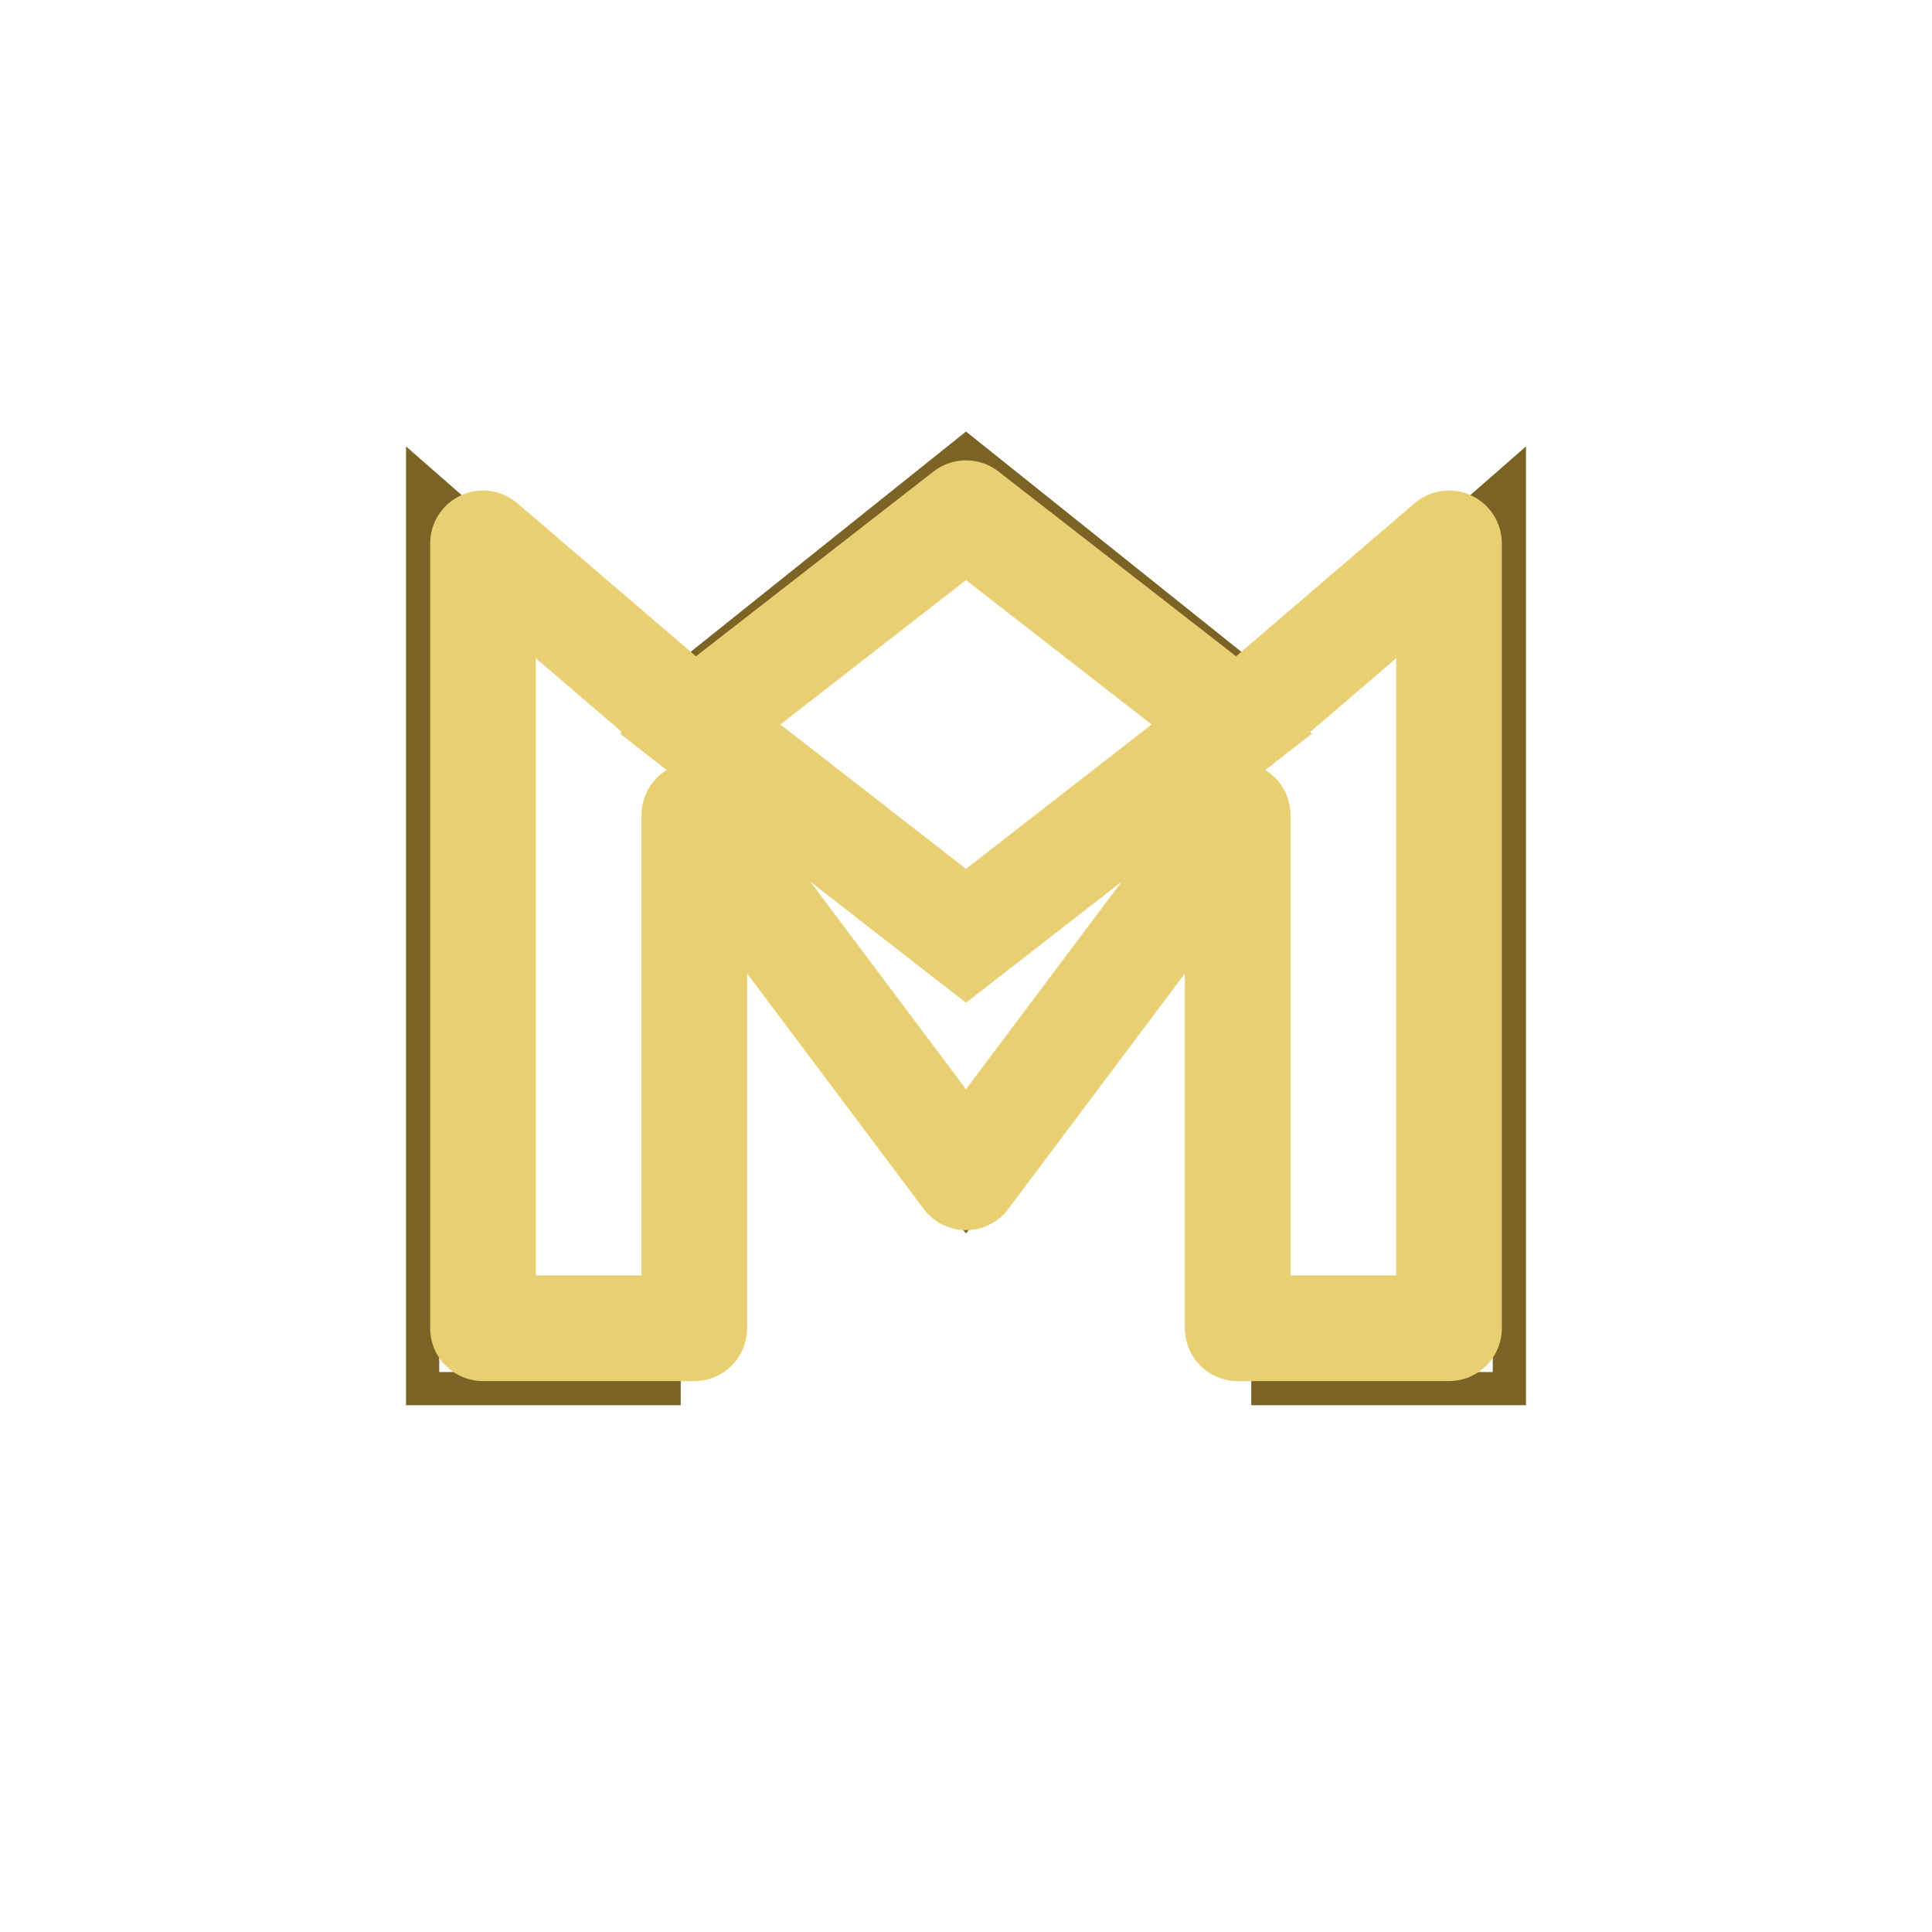
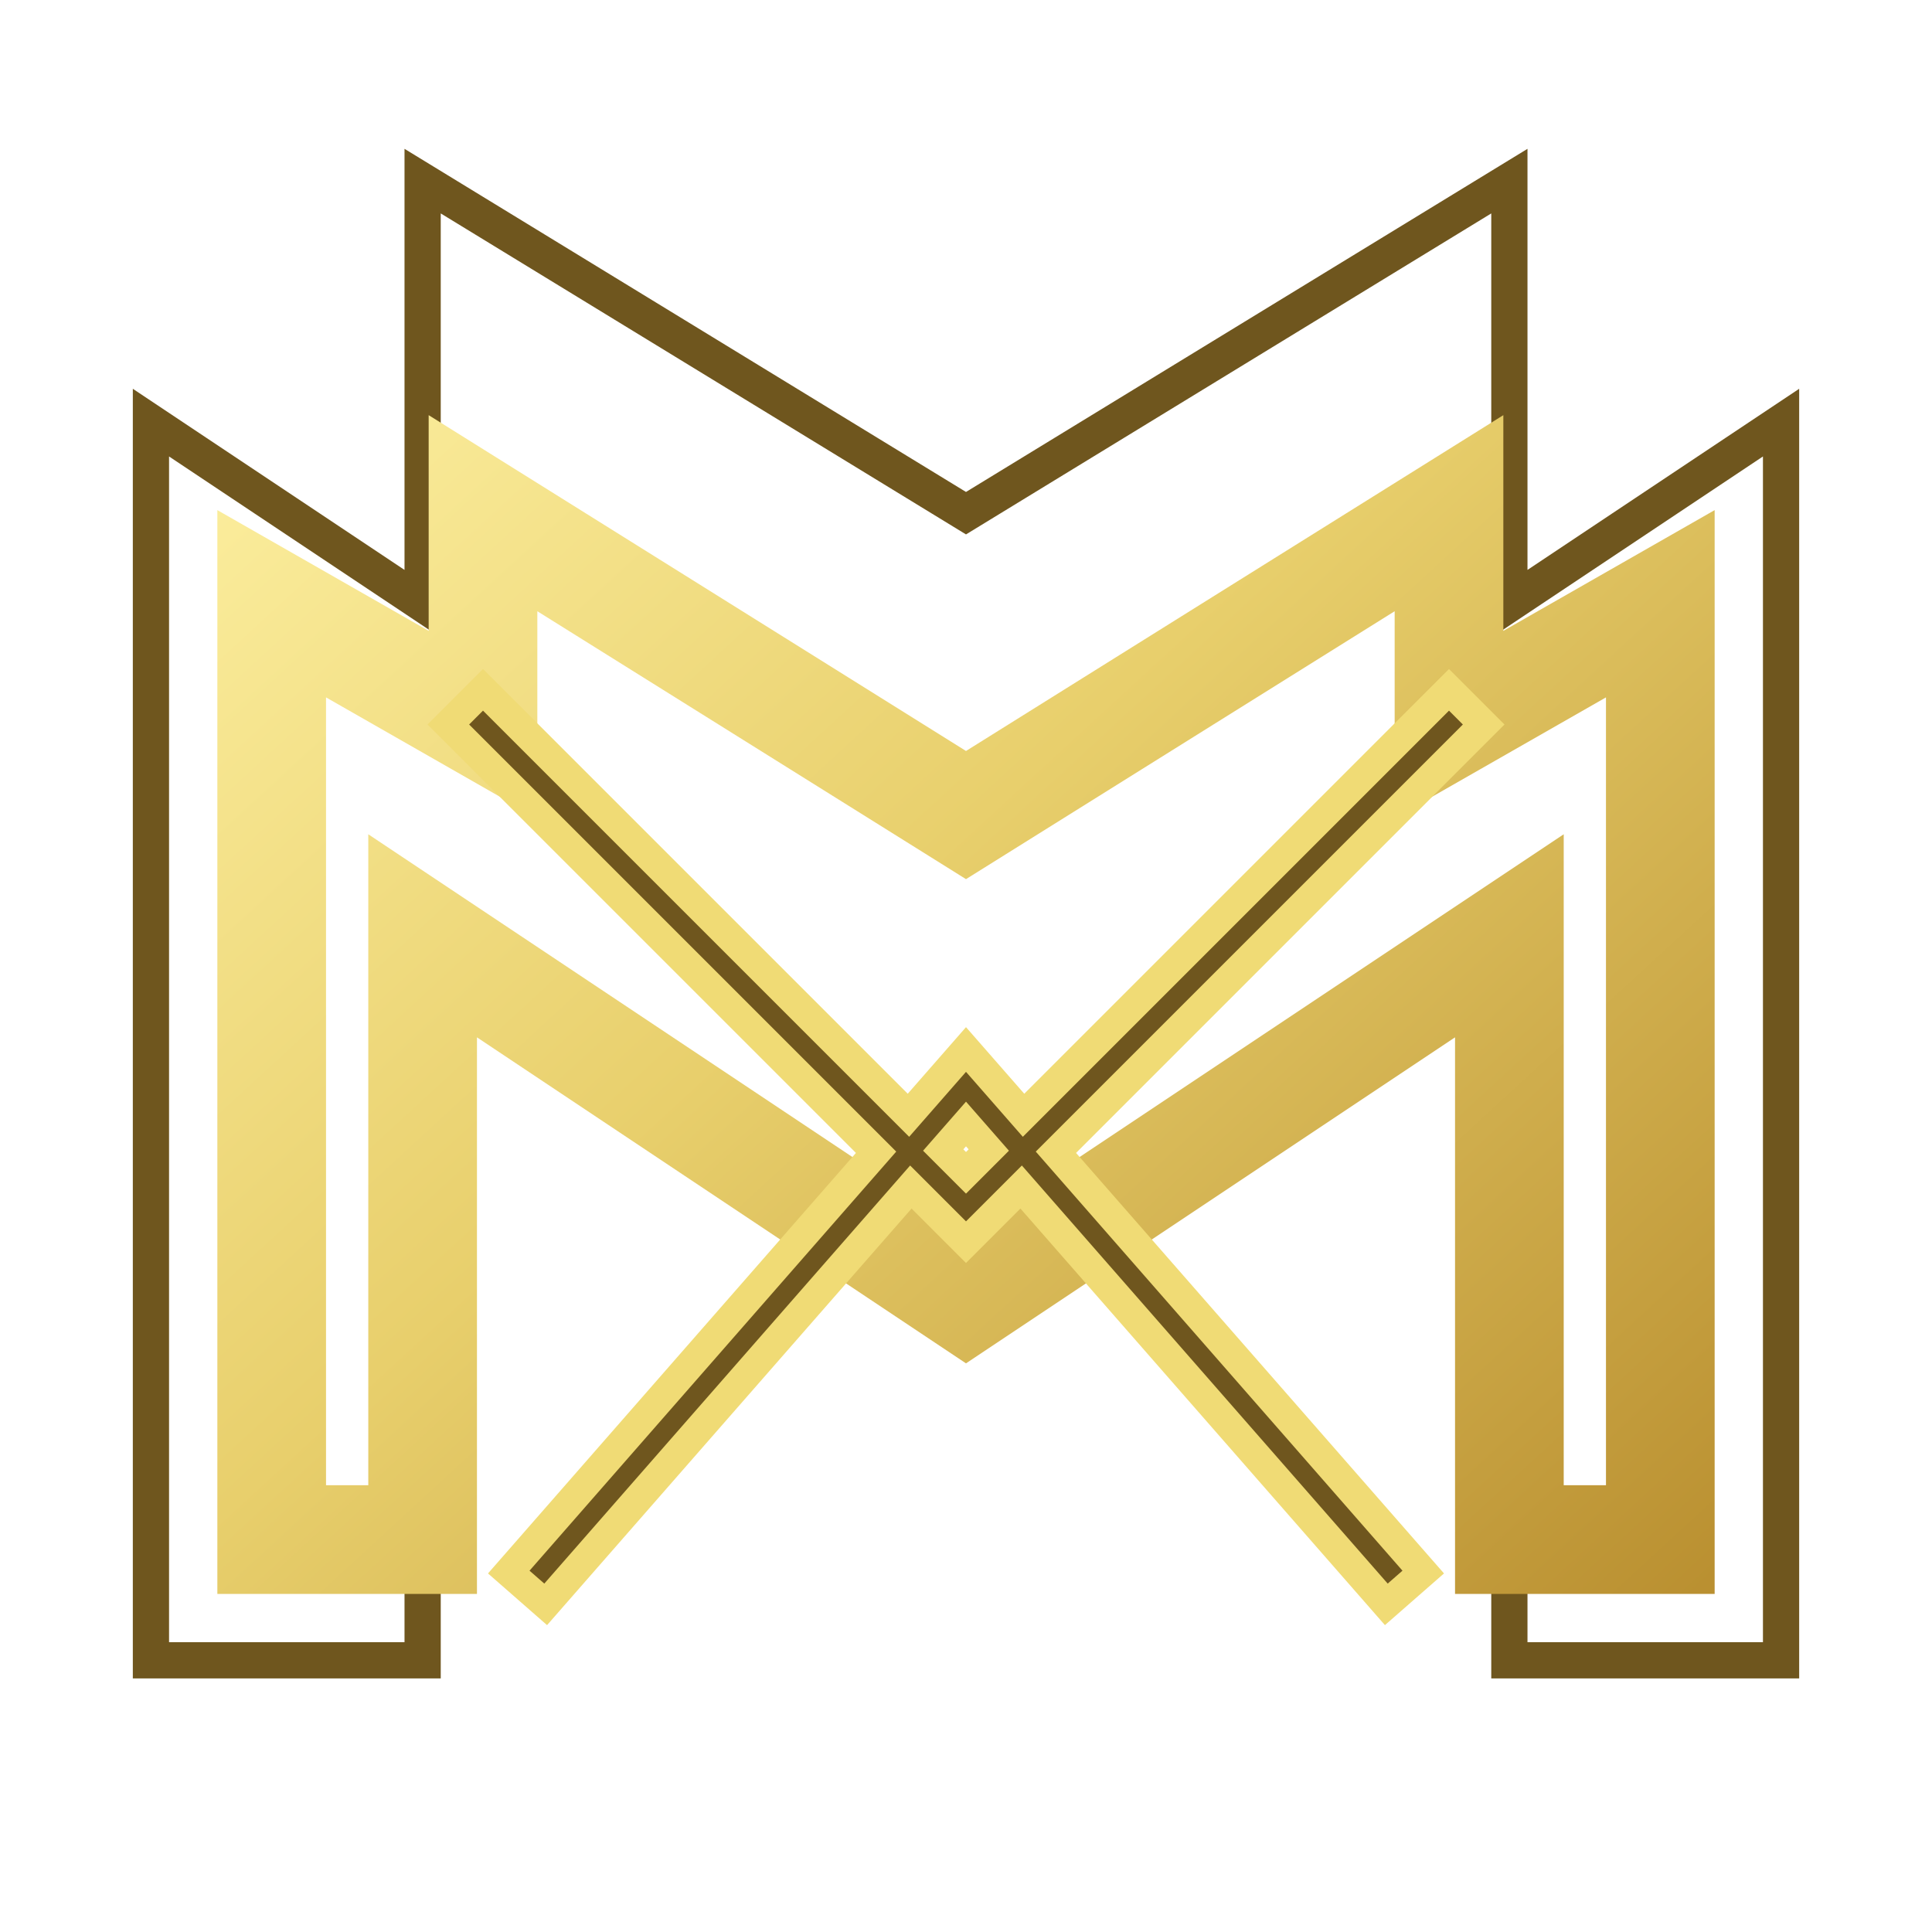
<svg xmlns="http://www.w3.org/2000/svg" width="64" height="64" viewBox="0 0 64 64" fill="none">
-   <path d="M14 46V16L22 23L32 15L42 23L50 16V46H42V28L32 40L22 28V46H14Z" fill="none" stroke="#7A6324" stroke-width="1.1" />
-   <path d="M16 44V18L23 24L32 17L41 24L48 18V44H41V27L32 39L23 27V44H16Z" fill="none" stroke="#E7CF72" stroke-width="3.5" stroke-linejoin="round" stroke-linecap="square" />
-   <path d="M23 24L32 31L41 24" fill="none" stroke="#E7CF72" stroke-width="3.5" stroke-linecap="square" />
+   <defs>
+     <linearGradient id="faviconGold" x1="9" y1="7" x2="55" y2="57" gradientUnits="userSpaceOnUse">
+       <stop offset="0" stop-color="#FFF3A6" />
+       <stop offset="0.45" stop-color="#E8CF6C" />
+       <stop offset="1" stop-color="#B78C2D" />
+     </linearGradient>
+   </defs>
+   <path d="M5 55V14L14 20V6L32 17L50 6V20L59 14V55H50V30L32 42L14 30V55H5Z" stroke="#6F561E" stroke-width="1.2" stroke-linejoin="miter" />
+   <path d="M9 51V20L16 24V17L32 27L48 17V24L55 20V51H50V31L32 43L14 31V51H9Z" stroke="url(#faviconGold)" stroke-width="3.6" stroke-linejoin="miter" stroke-linecap="square" />
+   <path d="M16 24L32 40L48 24M18 52L32 36L46 52" stroke="#F0DB75" stroke-width="2.6" stroke-linejoin="miter" stroke-linecap="square" />
+   <path d="M16 24L32 40L48 24M18 52L32 36L46 52" stroke="#6F561E" stroke-width="0.65" stroke-linejoin="miter" stroke-linecap="square" />
</svg>
